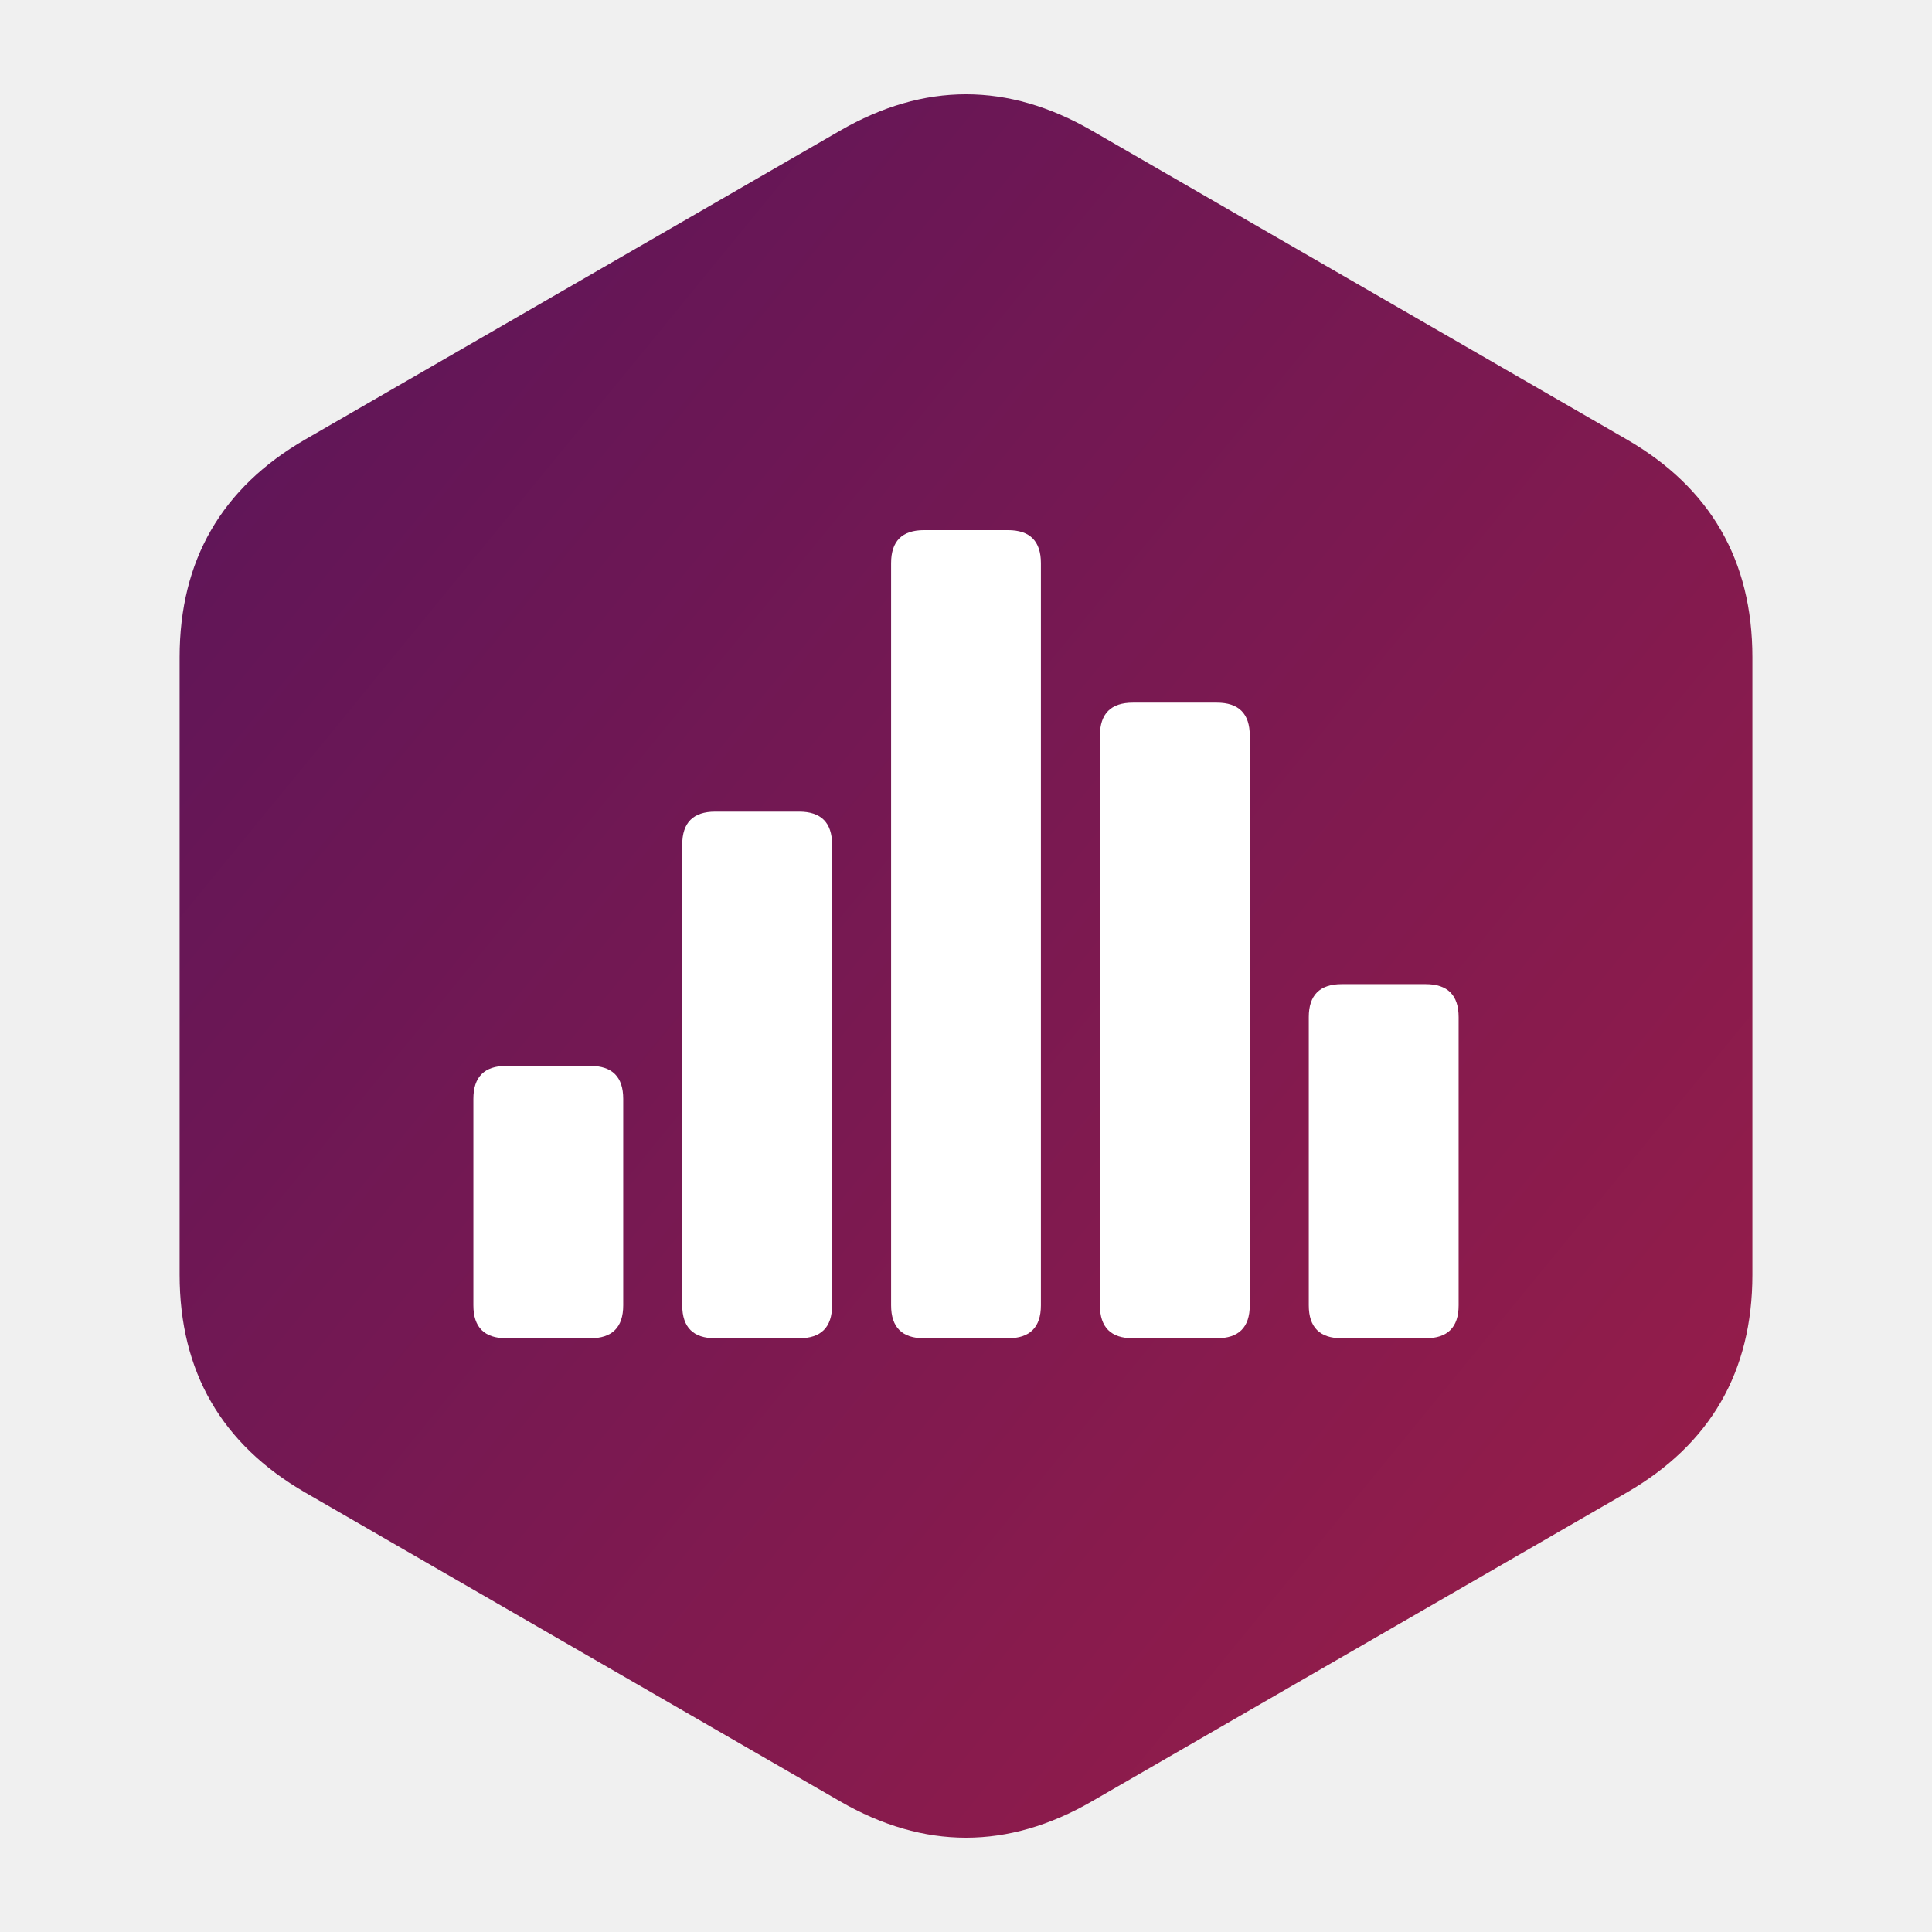
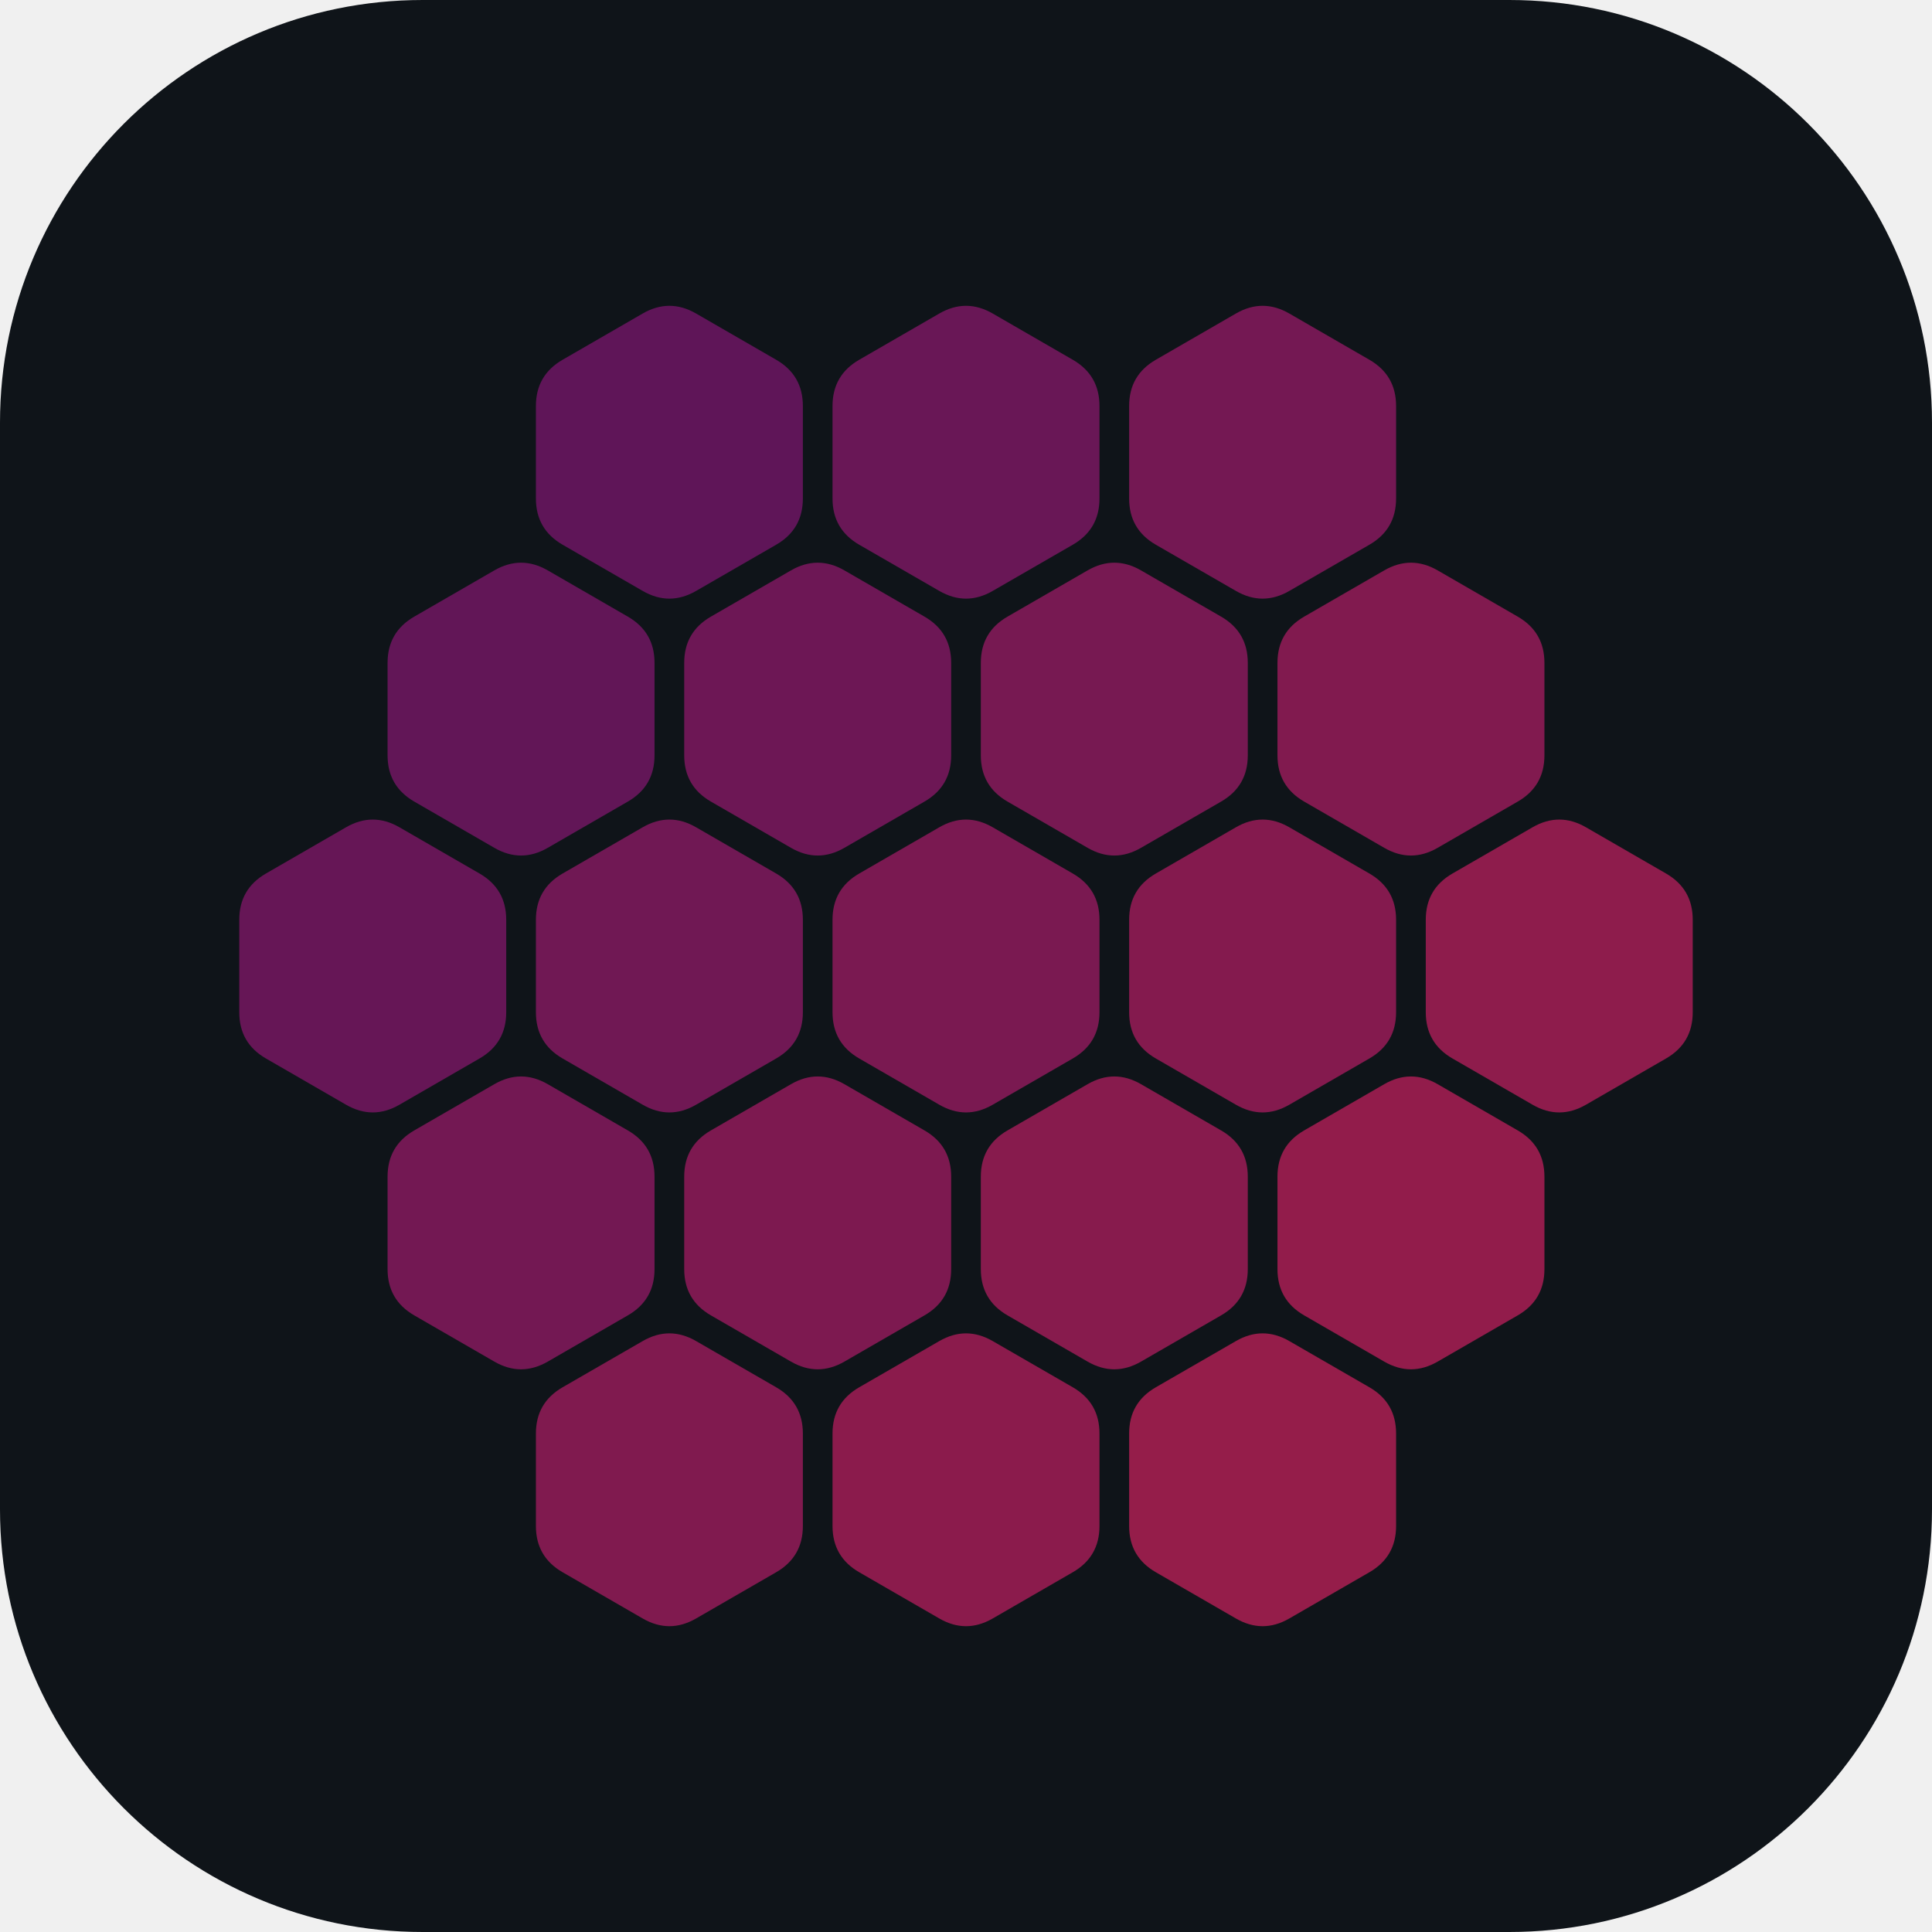
<svg xmlns="http://www.w3.org/2000/svg" viewBox="0 0 512 512" width="512" height="512">
  <defs>
    <linearGradient id="g" gradientUnits="userSpaceOnUse" x1="15.36" y1="15.36" x2="539.47" y2="444.18">
      <stop offset="0" stop-color="#55145b" />
      <stop offset="1" stop-color="#9f1e47" />
    </linearGradient>
  </defs>
-   <path d="M222.66 34.61 Q256.00 15.36 289.34 34.61 L431.06 116.43 Q464.40 135.68 464.40 174.18 L464.40 337.82 Q464.40 376.32 431.06 395.57 L289.34 477.39 Q256.00 496.64 222.66 477.39 L80.94 395.57 Q47.60 376.32 47.60 337.82 L47.60 174.18 Q47.60 135.68 80.94 116.43 Z" fill="url(#g)" />
-   <path d="M125.45 291.21 Q125.45 282.47 134.19 282.47 L156.42 282.47 Q165.16 282.47 165.16 291.21 L165.16 345.93 Q165.16 354.66 156.42 354.66 L134.19 354.66 Q125.45 354.66 125.45 345.93 Z" fill="#ffffff" />
-   <path d="M180.80 223.83 Q180.80 215.09 189.54 215.09 L211.77 215.09 Q220.51 215.09 220.51 223.83 L220.51 345.93 Q220.51 354.66 211.77 354.66 L189.54 354.66 Q180.80 354.66 180.80 345.93 Z" fill="#ffffff" />
-   <path d="M236.15 149.23 Q236.15 140.49 244.88 140.49 L267.12 140.49 Q275.85 140.49 275.85 149.23 L275.85 345.93 Q275.85 354.66 267.12 354.66 L244.88 354.66 Q236.15 354.66 236.15 345.93 Z" fill="#ffffff" />
-   <path d="M291.49 194.95 Q291.49 186.21 300.23 186.21 L322.46 186.21 Q331.20 186.21 331.20 194.95 L331.20 345.93 Q331.20 354.66 322.46 354.66 L300.23 354.66 Q291.49 354.66 291.49 345.93 Z" fill="#ffffff" />
-   <path d="M346.84 269.55 Q346.84 260.81 355.58 260.81 L377.81 260.81 Q386.55 260.81 386.55 269.55 L386.55 345.93 Q386.55 354.66 377.81 354.66 L355.58 354.66 Q346.84 354.66 346.84 345.93 Z" fill="#ffffff" />
+   <rect width="512" height="512" rx="112" fill="#0F1419" />
+   <g transform="translate(256 256) scale(0.92) translate(-256 -256)">
+     <path d="M77.42 216.04 Q85.11 211.60 92.80 216.04 L115.87 229.36 Q123.56 233.80 123.56 242.68 L123.56 269.32 Q123.56 278.20 115.87 282.64 L92.80 295.96 Q85.11 300.40 77.42 295.96 L54.35 282.64 Q46.66 278.20 46.66 269.32 L46.66 242.68 Q46.66 233.80 54.35 229.36 Z" fill="#661656" />
+     <path d="M120.14 290.04 Q127.83 285.60 135.52 290.04 L158.59 303.36 Q166.28 307.80 166.28 316.68 L166.28 343.32 Q166.28 352.20 158.59 356.64 L135.52 369.96 Q127.83 374.39 120.14 369.96 L97.07 356.64 Q89.38 352.20 89.38 343.32 L89.38 316.68 Q89.38 307.80 97.07 303.36 Z" fill="#731853" />
+     <path d="M162.87 364.04 Q170.56 359.60 178.25 364.04 L201.32 377.35 Q209.01 381.79 209.01 390.67 L209.01 417.31 Q209.01 426.19 201.32 430.63 L178.25 443.95 Q170.56 448.39 162.87 443.95 L139.80 430.63 Q132.11 426.19 132.11 417.31 L132.11 390.67 Q132.11 381.79 139.80 377.35 Z" fill="#801a4f" />
+     <path d="M120.14 142.04 Q127.83 137.61 135.52 142.04 L158.59 155.36 Q166.28 159.80 166.28 168.68 L166.28 195.32 Q166.28 204.20 158.59 208.64 L135.52 221.96 Q127.83 226.40 120.14 221.96 L97.07 208.64 Q89.38 204.20 89.38 195.32 L89.38 168.68 Q89.38 159.80 97.07 155.36 Z" fill="#621657" />
+     <path d="M162.87 216.04 Q170.56 211.60 178.25 216.04 L201.32 229.36 Q209.01 233.80 209.01 242.68 L209.01 269.32 Q209.01 278.20 201.32 282.64 L178.25 295.96 Q170.56 300.40 162.87 295.96 L139.80 282.64 Q132.11 278.20 132.11 269.32 L132.11 242.68 Q132.11 233.80 139.80 229.36 Z" fill="#701854" />
+     <path d="M205.59 290.04 Q213.28 285.60 220.97 290.04 L244.04 303.36 Q251.73 307.80 251.73 316.68 L251.73 343.32 Q251.73 352.20 244.04 356.64 L220.97 369.96 Q213.28 374.39 205.59 369.96 L182.52 356.64 Q174.83 352.20 174.83 343.32 L174.83 316.68 Q174.83 307.80 182.52 303.36 Z" fill="#7d1950" />
+     <path d="M248.31 364.04 Q256.00 359.60 263.69 364.04 L286.76 377.35 Q294.45 381.79 294.45 390.67 L294.45 417.31 Q294.45 426.19 286.76 430.63 L263.69 443.95 Q256.00 448.39 248.31 443.95 L225.24 430.63 Q217.55 426.19 217.55 417.31 L217.55 390.67 Q217.55 381.79 225.24 377.35 Z" fill="#8b1b4c" />
+     <path d="M162.87 68.05 Q170.56 63.61 178.25 68.05 L201.32 81.37 Q209.01 85.81 209.01 94.69 L209.01 121.33 Q209.01 130.21 201.32 134.65 L178.25 147.96 Q170.56 152.40 162.87 147.96 L139.80 134.65 Q132.11 130.21 132.11 121.33 L132.11 94.69 Q132.11 85.81 139.80 81.37 Z" fill="#5f1558" />
+     <path d="M205.59 142.04 Q213.28 137.61 220.97 142.04 L244.04 155.36 Q251.73 159.80 251.73 168.68 L251.73 195.32 Q251.73 204.20 244.04 208.64 L220.97 221.96 Q213.28 226.40 205.59 221.96 L182.52 208.64 Q174.83 204.20 174.83 195.32 L174.83 168.68 Q174.83 159.80 182.52 155.36 Z" fill="#6d1755" />
+     <path d="M248.31 216.04 Q256.00 211.60 263.69 216.04 L286.76 229.36 Q294.45 233.80 294.45 242.68 L294.45 269.32 Q294.45 278.20 286.76 282.64 L263.69 295.96 Q256.00 300.40 248.31 295.96 L225.24 282.64 Q217.55 278.20 217.55 269.32 L217.55 242.68 Q217.55 233.80 225.24 229.36 Z" fill="#7a1951" />
+     <path d="M291.03 290.04 Q298.72 285.60 306.41 290.04 L329.48 303.36 Q337.17 307.80 337.17 316.68 L337.17 343.32 Q337.17 352.20 329.48 356.64 L306.41 369.96 Q298.72 374.39 291.03 369.96 L267.96 356.64 Q260.27 352.20 260.27 343.32 L260.27 316.68 Q260.27 307.80 267.96 303.36 Z" fill="#871b4d" />
+     <path d="M333.75 364.04 Q341.44 359.60 349.13 364.04 L372.20 377.35 Q379.89 381.79 379.89 390.67 L379.89 417.31 Q379.89 426.19 372.20 430.63 L349.13 443.95 Q341.44 448.39 333.75 443.95 L310.68 430.63 Q302.99 426.19 302.99 417.31 L302.99 390.67 Q302.99 381.79 310.68 377.35 Z" fill="#951d4a" />
+     <path d="M248.31 68.05 Q256.00 63.61 263.69 68.05 L286.76 81.37 Q294.45 85.81 294.45 94.69 L294.45 121.33 Q294.45 130.21 286.76 134.65 L263.69 147.96 Q256.00 152.40 248.31 147.96 L225.24 134.65 Q217.55 130.21 217.55 121.33 L217.55 94.69 Q217.55 85.81 225.24 81.37 Z" fill="#691756" />
+     <path d="M291.03 142.04 Q298.72 137.61 306.41 142.04 L329.48 155.36 Q337.17 159.80 337.17 168.68 L337.17 195.32 Q337.17 204.20 329.48 208.64 L306.41 221.96 Q298.72 226.40 291.03 221.96 L267.96 208.64 Q260.27 204.20 260.27 195.32 L260.27 168.68 Q260.27 159.80 267.96 155.36 Z" fill="#771952" />
+     <path d="M333.75 216.04 Q341.44 211.60 349.13 216.04 L372.20 229.36 Q379.89 233.80 379.89 242.68 L379.89 269.32 Q379.89 278.20 372.20 282.64 L349.13 295.96 Q341.44 300.40 333.75 295.96 L310.68 282.64 Q302.99 278.20 302.99 269.32 L302.99 242.68 Q302.99 233.80 310.68 229.36 Z" fill="#841a4e" />
+     <path d="M376.48 290.04 Q384.17 285.60 391.86 290.04 L414.93 303.36 Q422.62 307.80 422.62 316.68 L422.62 343.32 Q422.62 352.20 414.93 356.64 L391.86 369.96 Q384.17 374.39 376.48 369.96 L353.41 356.64 Q345.72 352.20 345.72 343.32 L345.72 316.68 Q345.72 307.80 353.41 303.36 Z" fill="#921c4b" />
+     <path d="M333.75 68.05 Q341.44 63.61 349.13 68.05 L372.20 81.37 Q379.89 85.81 379.89 94.69 L379.89 121.33 Q379.89 130.21 372.20 134.65 L349.13 147.96 Q341.44 152.40 333.75 147.96 L310.68 134.65 Q302.99 130.21 302.99 121.33 L302.99 94.69 Q302.99 85.81 310.68 81.37 Z" fill="#741853" />
+     <path d="M376.48 142.04 Q384.17 137.61 391.86 142.04 L414.93 155.36 Q422.62 159.80 422.62 168.68 L422.62 195.32 Q422.62 204.20 414.93 208.64 L391.86 221.96 Q384.17 226.40 376.48 221.96 L353.41 208.64 Q345.72 204.20 345.72 195.32 L345.72 168.68 Q345.72 159.80 353.41 155.36 Z" fill="#811a4f" />
+     <path d="M419.20 216.04 Q426.89 211.60 434.58 216.04 L457.65 229.36 Q465.34 233.80 465.34 242.68 L465.34 269.32 Q465.34 278.20 457.65 282.64 L434.58 295.96 Q426.89 300.40 419.20 295.96 L396.13 282.64 Q388.44 278.20 388.44 269.32 L388.44 242.68 Q388.44 233.80 396.13 229.36 Z" fill="#8e1c4c" />
+   </g>
</svg>
